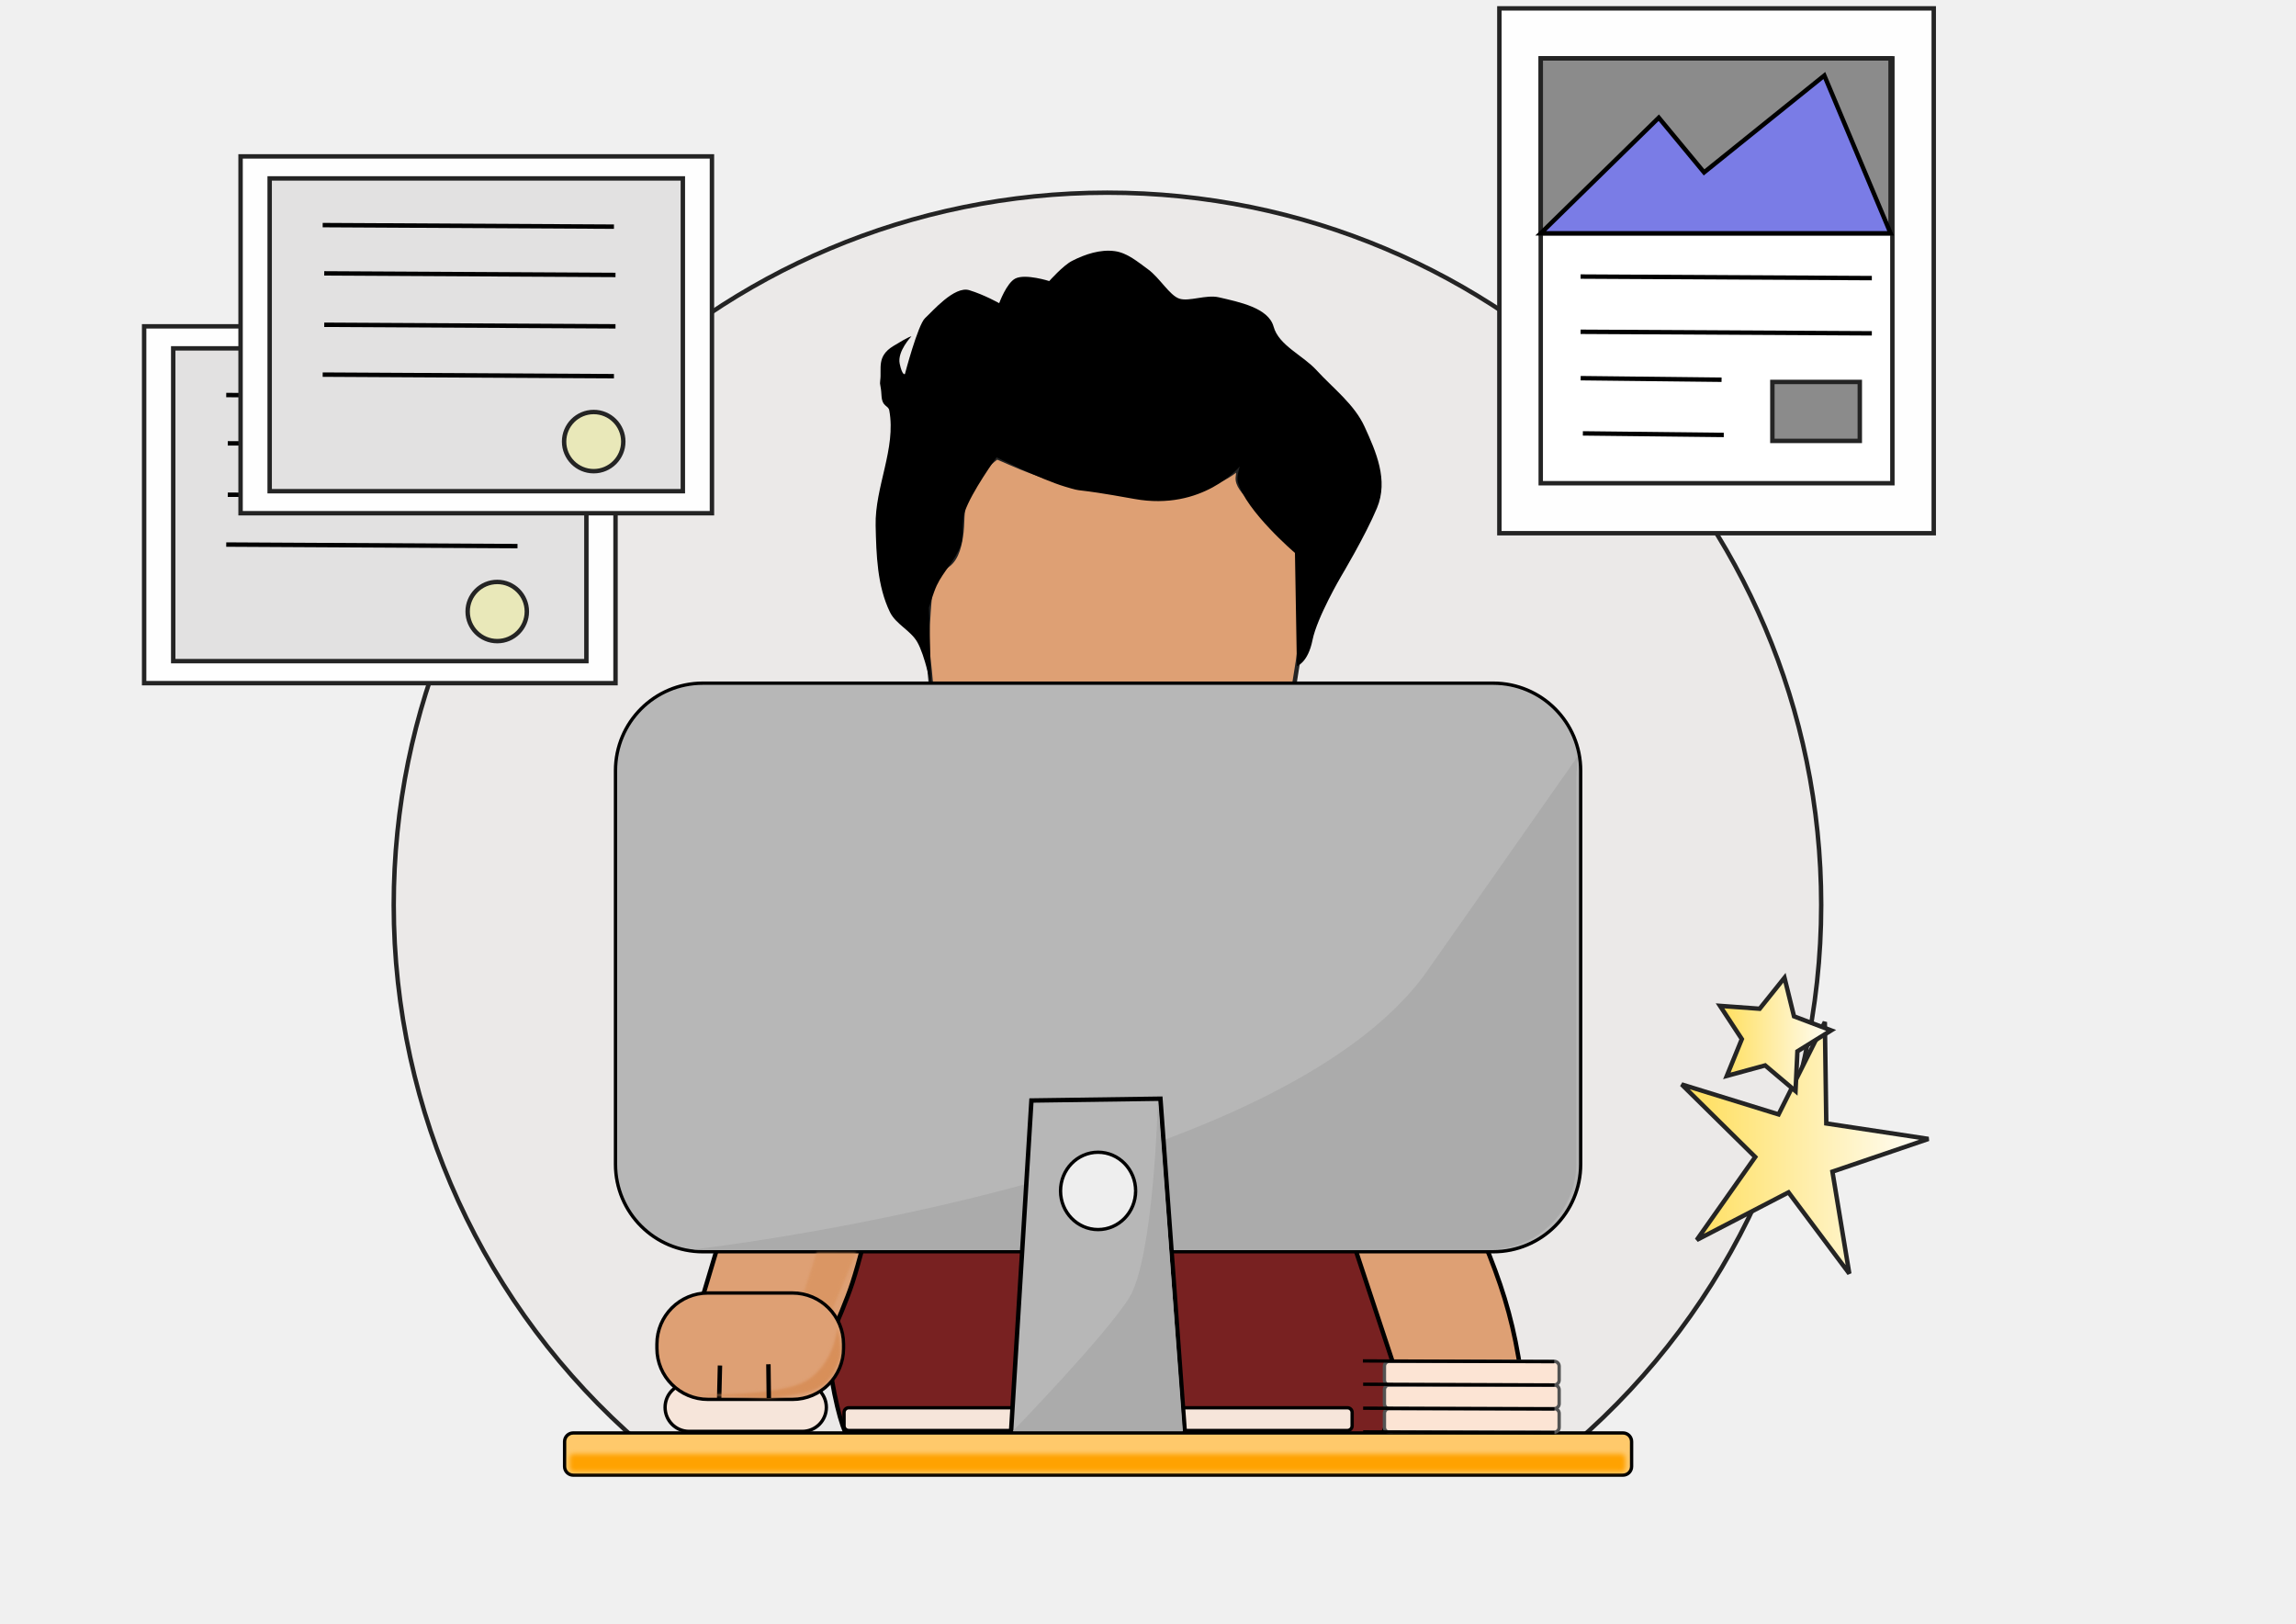
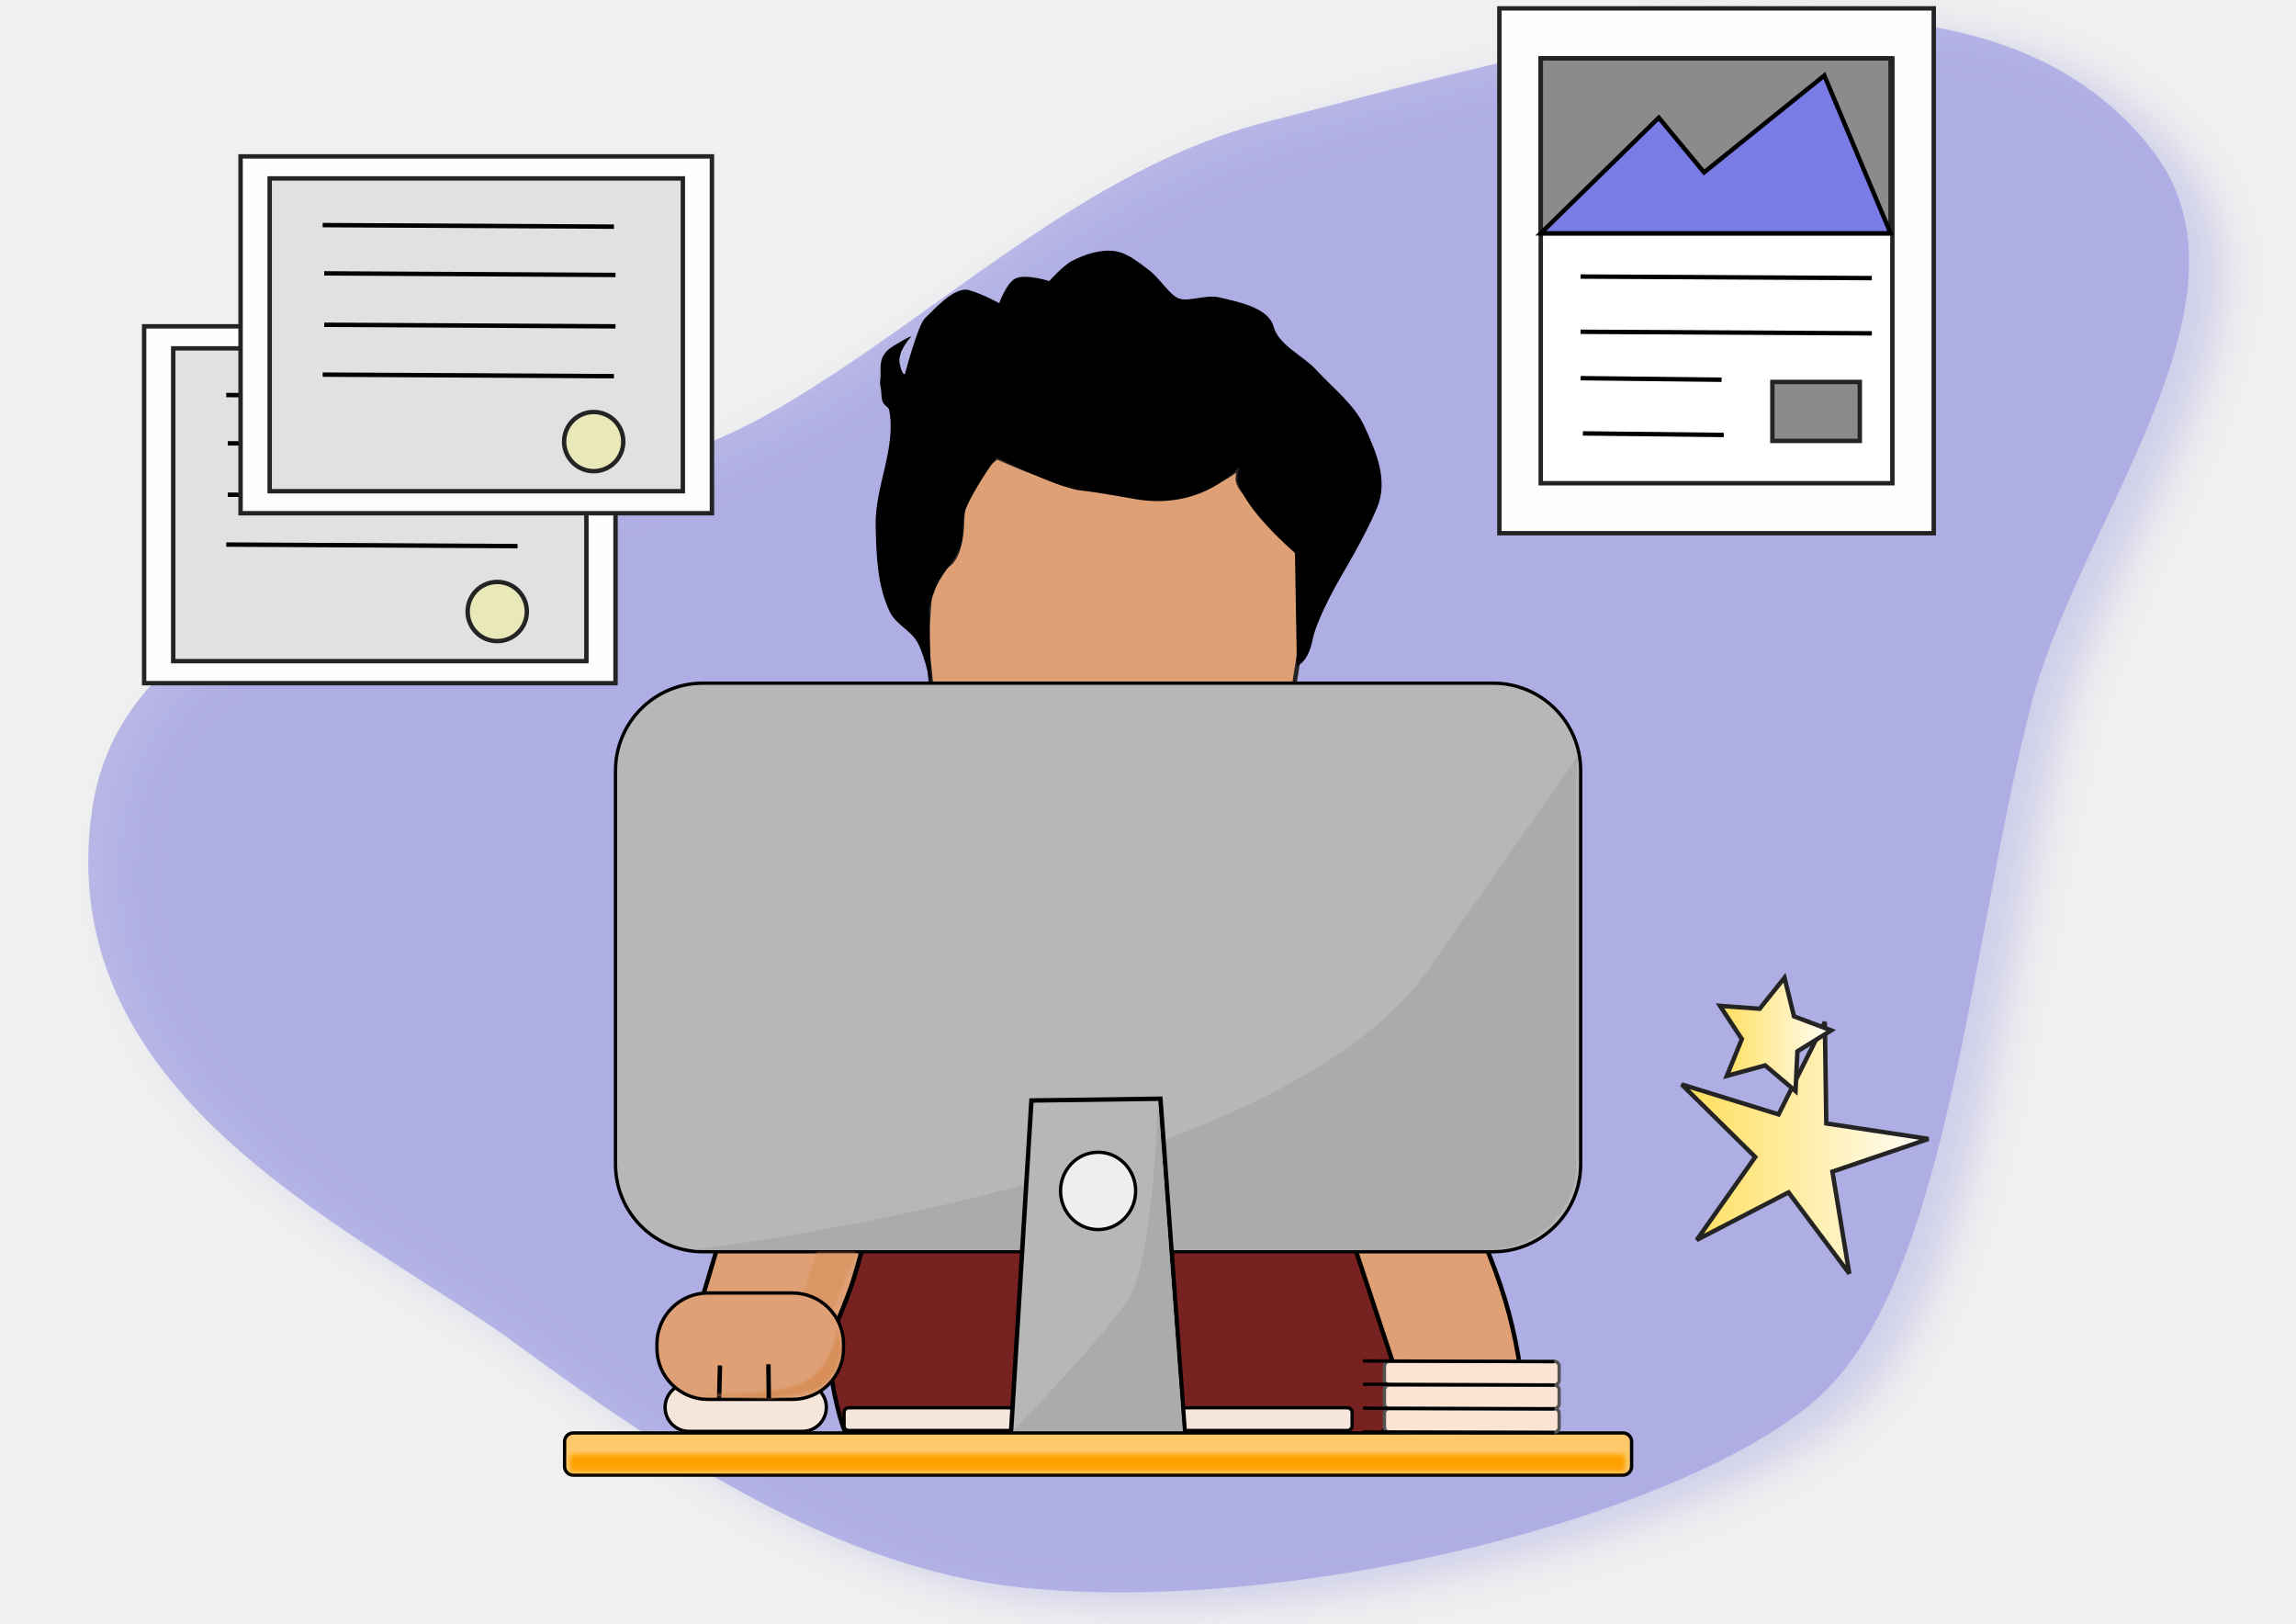
- <svg xmlns="http://www.w3.org/2000/svg" xmlns:xlink="http://www.w3.org/1999/xlink" id="svg8" version="1.1" viewBox="0 0 297 210" height="210mm" width="297mm">
+ <svg xmlns="http://www.w3.org/2000/svg" xmlns:xlink="http://www.w3.org/1999/xlink" width="297mm" height="210mm" viewBox="0 0 297 210" version="1.1" id="svg8">
  <defs id="defs2">
    <linearGradient id="linearGradient1306">
-       <stop style="stop-color:#ffdd55;stop-opacity:1" offset="0" id="stop1302" />
-       <stop style="stop-color:#ffffff;stop-opacity:1" offset="1" id="stop1304" />
+       <stop id="stop1302" offset="0" style="stop-color:#ffdd55;stop-opacity:1" />
+       <stop id="stop1304" offset="1" style="stop-color:#ffffff;stop-opacity:1" />
    </linearGradient>
    <linearGradient id="linearGradient1296">
-       <stop id="stop1292" offset="0" style="stop-color:#ffdd55;stop-opacity:1" />
-       <stop id="stop1294" offset="1" style="stop-color:#ffffff;stop-opacity:1" />
+       <stop style="stop-color:#ffdd55;stop-opacity:1" offset="0" id="stop1292" />
+       <stop style="stop-color:#ffffff;stop-opacity:1" offset="1" id="stop1294" />
    </linearGradient>
-     <filter height="1.645" y="-0.323" width="1.012" x="-0.006" id="filter990" style="color-interpolation-filters:sRGB">
-       <feGaussianBlur id="feGaussianBlur992" stdDeviation="0.142" />
+     <filter style="color-interpolation-filters:sRGB" id="filter990" x="-0.006" width="1.012" y="-0.323" height="1.645">
+       <feGaussianBlur stdDeviation="0.142" id="feGaussianBlur992" />
    </filter>
-     <filter height="1.114" y="-0.057" width="1.053" x="-0.026" id="filter1043" style="color-interpolation-filters:sRGB">
-       <feGaussianBlur id="feGaussianBlur1045" stdDeviation="0.093" />
+     <filter style="color-interpolation-filters:sRGB" id="filter1043" x="-0.026" width="1.053" y="-0.057" height="1.114">
+       <feGaussianBlur stdDeviation="0.093" id="feGaussianBlur1045" />
    </filter>
-     <filter height="1.088" y="-0.044" width="1.187" x="-0.094" id="filter1077" style="color-interpolation-filters:sRGB">
-       <feGaussianBlur id="feGaussianBlur1079" stdDeviation="0.095" />
+     <filter style="color-interpolation-filters:sRGB" id="filter1077" x="-0.094" width="1.187" y="-0.044" height="1.088">
+       <feGaussianBlur stdDeviation="0.095" id="feGaussianBlur1079" />
    </filter>
-     <linearGradient gradientTransform="matrix(2.159674,0,0,2.159674,-169.2769,-201.0094)" gradientUnits="userSpaceOnUse" y2="202.086" x2="194.186" y1="202.086" x1="178.846" id="linearGradient1298" xlink:href="#linearGradient1296" />
-     <linearGradient gradientTransform="matrix(2.159674,0,0,2.159674,-169.2769,-201.0094)" gradientUnits="userSpaceOnUse" y2="195.295" x2="188.359" y1="195.295" x1="181.144" id="linearGradient1300" xlink:href="#linearGradient1306" />
+     <linearGradient xlink:href="#linearGradient1296" id="linearGradient1298" x1="178.846" y1="202.086" x2="194.186" y2="202.086" gradientUnits="userSpaceOnUse" gradientTransform="matrix(2.159674,0,0,2.159674,-169.2769,-201.0094)" />
+     <linearGradient xlink:href="#linearGradient1306" id="linearGradient1300" x1="181.144" y1="195.295" x2="188.359" y2="195.295" gradientUnits="userSpaceOnUse" gradientTransform="matrix(2.159674,0,0,2.159674,-169.2769,-201.0094)" />
+     <filter height="1.065" y="-0.033" width="1.049" x="-0.024" id="filter908" style="color-interpolation-filters:sRGB">
+       <feGaussianBlur id="feGaussianBlur910" stdDeviation="2.766" />
+     </filter>
  </defs>
-   <g transform="translate(0,-87)" id="layer1">
-     <path transform="matrix(0.2645833,0,0,0.2645833,0,87)" d="M 541.322 94.188 A 348.947 348.183 0 0 0 192.494 442.451 A 348.947 348.183 0 0 0 312.977 705.551 L 769.906 705.551 A 348.947 348.183 0 0 0 890.389 442.371 L 890.389 442.213 A 348.947 348.183 0 0 0 541.322 94.188 z " style="opacity:1;fill:#e3dedb;fill-opacity:0.365;stroke:#242424;stroke-width:2.163;stroke-miterlimit:4;stroke-dasharray:none;stroke-opacity:1" id="path1211" />
-     <path style="fill:#782121;fill-opacity:1;stroke:#000000;stroke-width:0.571px;stroke-linecap:butt;stroke-linejoin:miter;stroke-opacity:1" d="m 162.652,223.087 c 0,0 19.714,14 18.571,35.999 -0.771,14.84 -4.286,16 -4.286,16 l -23.428,0.571 -12.484,-54.121 10.77,-5.02 z" id="path996" />
-     <path id="path994" d="m 121.433,222.981 c 0,0 -17.306,15.569 -14.571,37.428 1.882,15.042 4.143,13.714 4.143,13.714 l 19.571,1.429 12.484,-54.121 -10.77,-5.02 z" style="fill:#782121;fill-opacity:1;stroke:#000000;stroke-width:0.571px;stroke-linecap:butt;stroke-linejoin:miter;stroke-opacity:1" />
-     <path id="path1002" d="m 96.223,236.892 -7.514,25.133 16.301,3.232 c 0,0 3.878,-8.117 5.246,-12.318 1.803,-5.539 4.266,-16.902 4.266,-16.902 z" style="fill:#dea074;fill-opacity:1;stroke:#000000;stroke-width:0.571px;stroke-linecap:butt;stroke-linejoin:miter;stroke-opacity:1" />
-     <path id="path863" d="m 128.914,146.149 c 0,0 -2.944,2.187 -3.449,4.121 -1.189,1.756 -0.9,3.701 -1.099,5.511 -0.159,1.442 -0.525,3.442 -1.805,4.325 -1.013,0.698 -2.128,2.494 -2.128,2.494 0,0 -0.747,6.235 -0.35,9.539 0.526,4.378 0.585,8.851 1.682,13.121 0.533,2.072 1.228,4.153 2.355,5.972 1.632,2.632 3.948,4.798 6.224,6.897 1.661,1.532 3.196,3.701 5.383,4.121 2.187,0.421 8.604,1.808 12.785,0.925 2.454,-0.519 5.551,-2.692 6.645,-3.533 1.093,-0.841 5.223,-3.029 6.981,-5.383 1.907,-2.553 2.568,-5.853 3.449,-8.916 0.694,-2.415 1.025,-4.922 1.43,-7.402 0.579,-3.545 1.26,-7.094 1.43,-10.682 0.138,-2.915 0.691,-6.016 -0.336,-8.748 -0.47,-1.25 -0.252,-0.252 -2.523,-3.112 -2.271,-2.86 -5.635,-4.794 -5.467,-6.645 0.168,-1.85 0.252,-1.43 0.252,-1.43 0,0 -3.449,4.037 -13.542,3.533 -10.093,-0.505 -17.495,-4.794 -17.916,-4.71 z" style="opacity:1;fill:#dea074;fill-opacity:1;stroke:#242424;stroke-width:0.572;stroke-linecap:butt;stroke-linejoin:miter;stroke-miterlimit:4;stroke-dasharray:none;stroke-opacity:1" />
-     <path id="path865" d="m 120.439,175.756 c 0,0 -0.792,-3.988 -1.787,-5.72 -0.87,-1.514 -2.77,-2.298 -3.533,-3.869 -1.651,-3.4 -1.764,-7.408 -1.85,-11.187 -0.114,-4.996 2.668,-9.972 1.766,-14.888 -0.131,-0.715 -0.925,-0.421 -1.009,-1.935 -0.084,-1.514 -0.257,-1.293 -0.168,-1.935 0.217,-1.573 -0.505,-3.112 1.682,-4.458 2.187,-1.346 2.355,-1.262 2.355,-1.262 0,0 -1.85,1.935 -1.514,3.533 0.336,1.598 0.673,1.346 0.673,1.346 0,0 1.682,-6.393 2.607,-7.234 0.925,-0.841 3.785,-4.206 5.72,-3.617 1.935,0.589 3.869,1.682 3.869,1.682 0,0 0.958,-2.635 2.103,-3.196 1.313,-0.644 4.374,0.336 4.374,0.336 0,0 1.778,-2.009 2.944,-2.607 1.688,-0.866 3.672,-1.525 5.551,-1.262 1.615,0.226 2.969,1.397 4.29,2.355 1.493,1.083 2.776,3.364 4.037,3.785 1.262,0.421 3.465,-0.558 5.131,-0.168 2.602,0.608 6.393,1.346 7.065,3.785 0.673,2.439 3.771,3.691 5.551,5.636 2.162,2.362 4.896,4.404 6.224,7.318 1.471,3.225 3.112,6.897 1.598,10.514 -1.514,3.617 -4.637,8.832 -4.637,8.832 0,0 -3.112,5.299 -3.701,8.243 -0.589,2.944 -2.019,3.364 -2.019,3.364 v 0 l -0.252,-14.635 c 0,0 -6.318,-5.392 -7.391,-9.168 -0.186,-0.652 0.252,-2.019 0.252,-2.019 0,0 -4.794,5.804 -13.626,4.206 -8.832,-1.598 -6.081,-0.726 -9,-1.598 -3.069,-0.917 -8.832,-3.785 -8.832,-3.785 0,0 -3.257,4.48 -4.121,7.065 -0.456,1.365 -0.042,2.927 -0.505,4.29 -0.651,1.917 -2.252,3.382 -3.112,5.215 -0.429,0.915 -1.009,2.86 -1.009,2.86 z" style="fill:#000000;fill-opacity:1;stroke:none;stroke-width:0.571px;stroke-linecap:butt;stroke-linejoin:miter;stroke-opacity:1" />
-     <path style="fill:#dea074;fill-opacity:1;stroke:#000000;stroke-width:0.571px;stroke-linecap:butt;stroke-linejoin:miter;stroke-opacity:1" d="m 171.364,236.607 11.914,35.99 14.372,-0.303 c -1.459,-15.359 -3.244,-19.405 -9.988,-34.542 z" id="path1165" />
-     <rect style="opacity:1;fill:#f6e5da;fill-opacity:1;stroke:#000000;stroke-width:0.432;stroke-miterlimit:4;stroke-dasharray:none;stroke-opacity:1" id="rect1189" width="65.724" height="2.938" x="109.182" y="269.071" ry="0.602" />
-     <g transform="matrix(2.159674,0,0,2.159674,-22.20249,-166.2611)" id="g956">
-       <rect style="opacity:1;fill:#b7b7b7;fill-opacity:1;stroke:#000000;stroke-width:0.2;stroke-miterlimit:4;stroke-dasharray:none;stroke-opacity:1" id="rect930" width="57.81" height="34.05" x="47.146" y="158.18" ry="5.238" />
-       <path style="fill:#ababab;fill-opacity:1;stroke:none;stroke-width:0.265px;stroke-linecap:butt;stroke-linejoin:miter;stroke-opacity:1" d="m 104.597,162.82 -8.818,12.575 c -8.93,12.734 -43.987,16.702 -43.987,16.702 l 48.159,-0.023 c 2.667,-0.245 4.741,-2.436 4.741,-5.122 v -23.154 c 0,-0.335 0.118,-0.942 0.057,-1.258 z" id="path947" />
-       <path style="opacity:1;fill:#b7b7b7;fill-opacity:1;stroke:#000000;stroke-width:0.265;stroke-miterlimit:4;stroke-dasharray:none;stroke-opacity:1" d="m 72.059,183.173 7.726,-0.108 1.576,21.558 -10.619,-0.049 z" id="rect932" />
-       <path style="fill:#ababab;fill-opacity:1;stroke:none;stroke-width:0.265px;stroke-linecap:butt;stroke-linejoin:miter;stroke-opacity:1" d="m 79.635,183.199 c 0,0 -0.247,9.455 -1.733,11.806 -1.457,2.305 -6.966,7.977 -6.966,7.977 H 81.132 Z" id="path941" />
+   <g id="layer1" transform="translate(0,-87)">
+     <path style="opacity:0.426;fill:#a1a0e2;fill-opacity:1;stroke:none;stroke-width:0.265px;stroke-linecap:butt;stroke-linejoin:miter;stroke-opacity:1;filter:url(#filter908)" d="m 71.759,262.956 c 19.275,14.037 40.785,28.42 64.496,30.939 35.28,3.748 86.788,-9.424 103.495,-24.847 16.707,-15.423 19.426,-59.381 27.298,-89.591 6.152,-23.61 30.554,-52.29 15.545,-71.526 -23.46,-30.069 -77.396,-13.024 -114.357,-3.622 -23.663,6.019 -42.128,24.696 -63.206,37.02 -29.609,17.313 -83.87,17.94 -88.867,51.873 -5.603,38.048 36.204,55.159 55.596,69.754 z" id="path902" />
+     <path id="path900" d="m 67.526,261.369 c 19.275,14.037 40.785,28.42 64.496,30.939 35.28,3.748 86.788,-9.424 103.495,-24.847 16.707,-15.423 19.426,-59.381 27.298,-89.591 6.152,-23.61 30.554,-52.29 15.545,-71.526 -23.46,-30.069 -77.396,-13.024 -114.357,-3.622 -23.663,6.019 -42.128,24.696 -63.206,37.02 -29.609,17.313 -83.87,17.94 -88.867,51.873 -5.603,38.048 36.204,55.159 55.596,69.754 z" style="opacity:0.712;fill:#a1a0e2;fill-opacity:1;stroke:none;stroke-width:0.265px;stroke-linecap:butt;stroke-linejoin:miter;stroke-opacity:1" />
+     <path id="path996" d="m 162.652,223.087 c 0,0 19.714,14 18.571,35.999 -0.771,14.84 -4.286,16 -4.286,16 l -23.428,0.571 -12.484,-54.121 10.77,-5.02 z" style="fill:#782121;fill-opacity:1;stroke:#000000;stroke-width:0.571px;stroke-linecap:butt;stroke-linejoin:miter;stroke-opacity:1" />
+     <path style="fill:#782121;fill-opacity:1;stroke:#000000;stroke-width:0.571px;stroke-linecap:butt;stroke-linejoin:miter;stroke-opacity:1" d="m 121.433,222.981 c 0,0 -17.306,15.569 -14.571,37.428 1.882,15.042 4.143,13.714 4.143,13.714 l 19.571,1.429 12.484,-54.121 -10.77,-5.02 z" id="path994" />
+     <path style="fill:#dea074;fill-opacity:1;stroke:#000000;stroke-width:0.571px;stroke-linecap:butt;stroke-linejoin:miter;stroke-opacity:1" d="m 96.223,236.892 -7.514,25.133 16.301,3.232 c 0,0 3.878,-8.117 5.246,-12.318 1.803,-5.539 4.266,-16.902 4.266,-16.902 z" id="path1002" />
+     <path style="opacity:1;fill:#dea074;fill-opacity:1;stroke:#242424;stroke-width:0.572;stroke-linecap:butt;stroke-linejoin:miter;stroke-miterlimit:4;stroke-dasharray:none;stroke-opacity:1" d="m 128.914,146.149 c 0,0 -2.944,2.187 -3.449,4.121 -1.189,1.756 -0.9,3.701 -1.099,5.511 -0.159,1.442 -0.525,3.442 -1.805,4.325 -1.013,0.698 -2.128,2.494 -2.128,2.494 0,0 -0.747,6.235 -0.35,9.539 0.526,4.378 0.585,8.851 1.682,13.121 0.533,2.072 1.228,4.153 2.355,5.972 1.632,2.632 3.948,4.798 6.224,6.897 1.661,1.532 3.196,3.701 5.383,4.121 2.187,0.421 8.604,1.808 12.785,0.925 2.454,-0.519 5.551,-2.692 6.645,-3.533 1.093,-0.841 5.223,-3.029 6.981,-5.383 1.907,-2.553 2.568,-5.853 3.449,-8.916 0.694,-2.415 1.025,-4.922 1.43,-7.402 0.579,-3.545 1.26,-7.094 1.43,-10.682 0.138,-2.915 0.691,-6.016 -0.336,-8.748 -0.47,-1.25 -0.252,-0.252 -2.523,-3.112 -2.271,-2.86 -5.635,-4.794 -5.467,-6.645 0.168,-1.85 0.252,-1.43 0.252,-1.43 0,0 -3.449,4.037 -13.542,3.533 -10.093,-0.505 -17.495,-4.794 -17.916,-4.71 z" id="path863" />
+     <path style="fill:#000000;fill-opacity:1;stroke:none;stroke-width:0.571px;stroke-linecap:butt;stroke-linejoin:miter;stroke-opacity:1" d="m 120.439,175.756 c 0,0 -0.792,-3.988 -1.787,-5.72 -0.87,-1.514 -2.77,-2.298 -3.533,-3.869 -1.651,-3.4 -1.764,-7.408 -1.85,-11.187 -0.114,-4.996 2.668,-9.972 1.766,-14.888 -0.131,-0.715 -0.925,-0.421 -1.009,-1.935 -0.084,-1.514 -0.257,-1.293 -0.168,-1.935 0.217,-1.573 -0.505,-3.112 1.682,-4.458 2.187,-1.346 2.355,-1.262 2.355,-1.262 0,0 -1.85,1.935 -1.514,3.533 0.336,1.598 0.673,1.346 0.673,1.346 0,0 1.682,-6.393 2.607,-7.234 0.925,-0.841 3.785,-4.206 5.72,-3.617 1.935,0.589 3.869,1.682 3.869,1.682 0,0 0.958,-2.635 2.103,-3.196 1.313,-0.644 4.374,0.336 4.374,0.336 0,0 1.778,-2.009 2.944,-2.607 1.688,-0.866 3.672,-1.525 5.551,-1.262 1.615,0.226 2.969,1.397 4.29,2.355 1.493,1.083 2.776,3.364 4.037,3.785 1.262,0.421 3.465,-0.558 5.131,-0.168 2.602,0.608 6.393,1.346 7.065,3.785 0.673,2.439 3.771,3.691 5.551,5.636 2.162,2.362 4.896,4.404 6.224,7.318 1.471,3.225 3.112,6.897 1.598,10.514 -1.514,3.617 -4.637,8.832 -4.637,8.832 0,0 -3.112,5.299 -3.701,8.243 -0.589,2.944 -2.019,3.364 -2.019,3.364 v 0 l -0.252,-14.635 c 0,0 -6.318,-5.392 -7.391,-9.168 -0.186,-0.652 0.252,-2.019 0.252,-2.019 0,0 -4.794,5.804 -13.626,4.206 -8.832,-1.598 -6.081,-0.726 -9,-1.598 -3.069,-0.917 -8.832,-3.785 -8.832,-3.785 0,0 -3.257,4.48 -4.121,7.065 -0.456,1.365 -0.042,2.927 -0.505,4.29 -0.651,1.917 -2.252,3.382 -3.112,5.215 -0.429,0.915 -1.009,2.86 -1.009,2.86 z" id="path865" />
+     <path id="path1165" d="m 171.364,236.607 11.914,35.99 14.372,-0.303 c -1.459,-15.359 -3.244,-19.405 -9.988,-34.542 z" style="fill:#dea074;fill-opacity:1;stroke:#000000;stroke-width:0.571px;stroke-linecap:butt;stroke-linejoin:miter;stroke-opacity:1" />
+     <rect ry="0.602" y="269.071" x="109.182" height="2.938" width="65.724" id="rect1189" style="opacity:1;fill:#f6e5da;fill-opacity:1;stroke:#000000;stroke-width:0.432;stroke-miterlimit:4;stroke-dasharray:none;stroke-opacity:1" />
+     <g id="g956" transform="matrix(2.159674,0,0,2.159674,-22.20249,-166.2611)">
+       <rect ry="5.238" y="158.18" x="47.146" height="34.05" width="57.81" id="rect930" style="opacity:1;fill:#b7b7b7;fill-opacity:1;stroke:#000000;stroke-width:0.2;stroke-miterlimit:4;stroke-dasharray:none;stroke-opacity:1" />
+       <path id="path947" d="m 104.597,162.82 -8.818,12.575 c -8.93,12.734 -43.987,16.702 -43.987,16.702 l 48.159,-0.023 c 2.667,-0.245 4.741,-2.436 4.741,-5.122 v -23.154 c 0,-0.335 0.118,-0.942 0.057,-1.258 z" style="fill:#ababab;fill-opacity:1;stroke:none;stroke-width:0.265px;stroke-linecap:butt;stroke-linejoin:miter;stroke-opacity:1" />
+       <path id="rect932" d="m 72.059,183.173 7.726,-0.108 1.576,21.558 -10.619,-0.049 z" style="opacity:1;fill:#b7b7b7;fill-opacity:1;stroke:#000000;stroke-width:0.265;stroke-miterlimit:4;stroke-dasharray:none;stroke-opacity:1" />
+       <path id="path941" d="m 79.635,183.199 c 0,0 -0.247,9.455 -1.733,11.806 -1.457,2.305 -6.966,7.977 -6.966,7.977 H 81.132 Z" style="fill:#ababab;fill-opacity:1;stroke:none;stroke-width:0.265px;stroke-linecap:butt;stroke-linejoin:miter;stroke-opacity:1" />
    </g>
-     <rect ry="1.117" y="272.329" x="73.033" height="5.455" width="138.023" id="rect935" style="opacity:1;fill:#ffc96b;fill-opacity:1;stroke:#000000;stroke-width:0.432;stroke-miterlimit:4;stroke-dasharray:none;stroke-opacity:1" />
-     <path d="m 146.901,241.025 a 4.857,5 0 0 1 -4.856,5 4.857,5 0 0 1 -4.858,-4.999 4.857,5 0 0 1 4.855,-5.001 4.857,5 0 0 1 4.859,4.998" id="path958" style="opacity:1;fill:#eeeeee;fill-opacity:1;stroke:#000000;stroke-width:0.432;stroke-miterlimit:4;stroke-dasharray:none;stroke-opacity:1" />
-     <rect transform="matrix(2.442849,0,0,2.159674,-43.73836,-166.2611)" style="opacity:1;fill:#ffa201;fill-opacity:1;stroke:none;stroke-width:0.188;stroke-miterlimit:4;stroke-dasharray:none;stroke-opacity:1;filter:url(#filter990)" id="rect968" width="55.905" height="1.059" x="48.066" y="204.344" ry="0.217" />
-     <path transform="matrix(2.159674,0,0,2.159674,-169.2769,-201.0094)" id="path1047" d="m 127.455,213.653 c 0,0 -0.253,0.714 0.838,-2.015 l 1.382,-3.279 -2.378,-0.002 -1.405,4.38 z" style="opacity:0.572;fill:#d78f58;fill-opacity:1;stroke:none;stroke-width:0.265px;stroke-linecap:butt;stroke-linejoin:miter;stroke-opacity:1;filter:url(#filter1077)" />
-     <rect ry="3.106" y="265.915" x="86.033" height="6.212" width="20.859" id="rect1187" style="opacity:1;fill:#f6e5da;fill-opacity:1;stroke:#000000;stroke-width:0.432;stroke-miterlimit:4;stroke-dasharray:none;stroke-opacity:1" />
-     <g transform="matrix(2.159674,0,0,2.159674,-20.40387,-170.5445)" id="g1171">
-       <rect style="opacity:1;fill:#dea074;fill-opacity:1;stroke:#000000;stroke-width:0.2;stroke-miterlimit:4;stroke-dasharray:none;stroke-opacity:1" id="rect1000" width="11.175" height="6.372" x="48.795" y="196.683" ry="3.057" />
-       <path style="fill:none;stroke:#000000;stroke-width:0.265px;stroke-linecap:butt;stroke-linejoin:miter;stroke-opacity:1" d="m 52.521,203.055 0.05,-2.028" id="path1005" />
-       <path style="fill:#d88f59;fill-opacity:0.985;stroke:none;stroke-width:0.247px;stroke-linecap:butt;stroke-linejoin:miter;stroke-opacity:1;filter:url(#filter1043)" d="m 50.935,202.894 c 0,0 5.098,0.187 6.642,-0.795 1.543,-0.982 1.683,-2.915 1.683,-2.915 0,0 0.328,1.138 0.094,1.792 -0.234,0.655 -0.608,1.45 -1.59,1.731 -0.982,0.281 -2.339,0.398 -2.339,0.398 z" id="path1009" transform="matrix(1.069288,0,0,1.070376,-3.76808,-14.41846)" />
-       <path style="fill:none;stroke:#000000;stroke-width:0.265px;stroke-linecap:butt;stroke-linejoin:miter;stroke-opacity:1" d="m 55.497,202.98 -0.025,-2.028" id="path1007" />
+     <rect style="opacity:1;fill:#ffc96b;fill-opacity:1;stroke:#000000;stroke-width:0.432;stroke-miterlimit:4;stroke-dasharray:none;stroke-opacity:1" id="rect935" width="138.023" height="5.455" x="73.033" y="272.329" ry="1.117" />
+     <path style="opacity:1;fill:#eeeeee;fill-opacity:1;stroke:#000000;stroke-width:0.432;stroke-miterlimit:4;stroke-dasharray:none;stroke-opacity:1" id="path958" d="m 146.901,241.025 a 4.857,5 0 0 1 -4.856,5 4.857,5 0 0 1 -4.858,-4.999 4.857,5 0 0 1 4.855,-5.001 4.857,5 0 0 1 4.859,4.998" />
+     <rect ry="0.217" y="204.344" x="48.066" height="1.059" width="55.905" id="rect968" style="opacity:1;fill:#ffa201;fill-opacity:1;stroke:none;stroke-width:0.188;stroke-miterlimit:4;stroke-dasharray:none;stroke-opacity:1;filter:url(#filter990)" transform="matrix(2.442849,0,0,2.159674,-43.73836,-166.2611)" />
+     <path style="opacity:0.572;fill:#d78f58;fill-opacity:1;stroke:none;stroke-width:0.265px;stroke-linecap:butt;stroke-linejoin:miter;stroke-opacity:1;filter:url(#filter1077)" d="m 127.455,213.653 c 0,0 -0.253,0.714 0.838,-2.015 l 1.382,-3.279 -2.378,-0.002 -1.405,4.38 z" id="path1047" transform="matrix(2.159674,0,0,2.159674,-169.2769,-201.0094)" />
+     <rect style="opacity:1;fill:#f6e5da;fill-opacity:1;stroke:#000000;stroke-width:0.432;stroke-miterlimit:4;stroke-dasharray:none;stroke-opacity:1" id="rect1187" width="20.859" height="6.212" x="86.033" y="265.915" ry="3.106" />
+     <g id="g1171" transform="matrix(2.159674,0,0,2.159674,-20.40387,-170.5445)">
+       <rect ry="3.057" y="196.683" x="48.795" height="6.372" width="11.175" id="rect1000" style="opacity:1;fill:#dea074;fill-opacity:1;stroke:#000000;stroke-width:0.2;stroke-miterlimit:4;stroke-dasharray:none;stroke-opacity:1" />
+       <path id="path1005" d="m 52.521,203.055 0.05,-2.028" style="fill:none;stroke:#000000;stroke-width:0.265px;stroke-linecap:butt;stroke-linejoin:miter;stroke-opacity:1" />
+       <path transform="matrix(1.069288,0,0,1.070376,-3.76808,-14.41846)" id="path1009" d="m 50.935,202.894 c 0,0 5.098,0.187 6.642,-0.795 1.543,-0.982 1.683,-2.915 1.683,-2.915 0,0 0.328,1.138 0.094,1.792 -0.234,0.655 -0.608,1.45 -1.59,1.731 -0.982,0.281 -2.339,0.398 -2.339,0.398 z" style="fill:#d88f59;fill-opacity:0.985;stroke:none;stroke-width:0.247px;stroke-linecap:butt;stroke-linejoin:miter;stroke-opacity:1;filter:url(#filter1043)" />
+       <path id="path1007" d="m 55.497,202.98 -0.025,-2.028" style="fill:none;stroke:#000000;stroke-width:0.265px;stroke-linecap:butt;stroke-linejoin:miter;stroke-opacity:1" />
    </g>
-     <rect ry="0.625" y="269.176" x="179.083" height="3.053" width="22.601" id="rect1191" style="opacity:1;fill:#fce4d4;fill-opacity:1;stroke:#535353;stroke-width:0.432;stroke-miterlimit:4;stroke-dasharray:none;stroke-opacity:1" />
-     <rect style="opacity:1;fill:#fce4d4;fill-opacity:1;stroke:#535353;stroke-width:0.432;stroke-miterlimit:4;stroke-dasharray:none;stroke-opacity:1" id="rect1193" width="22.601" height="3.053" x="179.083" y="266.124" ry="0.625" />
-     <rect ry="0.625" y="263.071" x="179.083" height="3.053" width="22.601" id="rect1195" style="opacity:1;fill:#fce4d4;fill-opacity:1;stroke:#535353;stroke-width:0.432;stroke-miterlimit:4;stroke-dasharray:none;stroke-opacity:1" />
-     <path id="path1197" d="m 201.049,263.11 -24.751,-0.097" style="fill:none;stroke:#000000;stroke-width:0.432;stroke-linecap:butt;stroke-linejoin:miter;stroke-miterlimit:4;stroke-dasharray:none;stroke-opacity:1" />
-     <path style="fill:none;stroke:#000000;stroke-width:0.432;stroke-linecap:butt;stroke-linejoin:miter;stroke-miterlimit:4;stroke-dasharray:none;stroke-opacity:1" d="m 201.079,266.127 -24.751,-0.097" id="path1205" />
-     <path id="path1207" d="m 201.079,269.224 -24.751,-0.097" style="fill:none;stroke:#000000;stroke-width:0.432;stroke-linecap:butt;stroke-linejoin:miter;stroke-miterlimit:4;stroke-dasharray:none;stroke-opacity:1" />
-     <path style="fill:none;stroke:#000000;stroke-width:0.432;stroke-linecap:butt;stroke-linejoin:miter;stroke-miterlimit:4;stroke-dasharray:none;stroke-opacity:1" d="m 201.079,272.293 -24.751,-0.097" id="path1209" />
-     <rect ry="0" y="129.206" x="18.644" height="46.15" width="60.975" id="rect1213" style="opacity:1;fill:#fefefe;fill-opacity:1;stroke:#242424;stroke-width:0.572;stroke-miterlimit:4;stroke-dasharray:none;stroke-opacity:1" />
-     <rect style="opacity:1;fill:#e2e1e1;fill-opacity:1;stroke:#242424;stroke-width:0.572;stroke-miterlimit:4;stroke-dasharray:none;stroke-opacity:1" id="rect1215" width="53.447" height="40.453" x="22.407" y="132.055" ry="0" />
-     <path id="path1219" d="m 29.265,138.092 37.676,0.201" style="fill:none;stroke:#000000;stroke-width:0.571px;stroke-linecap:butt;stroke-linejoin:miter;stroke-opacity:1" />
-     <path style="fill:none;stroke:#000000;stroke-width:0.571px;stroke-linecap:butt;stroke-linejoin:miter;stroke-opacity:1" d="m 29.467,144.337 37.676,0.201" id="path1223" />
-     <path id="path1225" d="m 29.467,150.984 37.676,0.202" style="fill:none;stroke:#000000;stroke-width:0.571px;stroke-linecap:butt;stroke-linejoin:miter;stroke-opacity:1" />
-     <path style="fill:none;stroke:#000000;stroke-width:0.571px;stroke-linecap:butt;stroke-linejoin:miter;stroke-opacity:1" d="m 29.265,157.43 37.676,0.201" id="path1227" />
-     <path d="m 68.15,166.092 a 3.828,3.827 0 0 1 -3.828,3.827 3.828,3.827 0 0 1 -3.828,-3.826 3.828,3.827 0 0 1 3.827,-3.828 3.828,3.827 0 0 1 3.829,3.826" id="path1231" style="opacity:1;fill:#f3f375;fill-opacity:0.365;stroke:#242424;stroke-width:0.572;stroke-miterlimit:4;stroke-dasharray:none;stroke-opacity:1" />
-     <rect style="opacity:1;fill:#fefefe;fill-opacity:1;stroke:#242424;stroke-width:0.572;stroke-miterlimit:4;stroke-dasharray:none;stroke-opacity:1" id="rect1233" width="60.975" height="46.15" x="31.119" y="107.227" ry="0" />
-     <rect ry="0" y="110.076" x="34.883" height="40.453" width="53.447" id="rect1235" style="opacity:1;fill:#e2e1e1;fill-opacity:1;stroke:#242424;stroke-width:0.572;stroke-miterlimit:4;stroke-dasharray:none;stroke-opacity:1" />
-     <path style="fill:none;stroke:#000000;stroke-width:0.571px;stroke-linecap:butt;stroke-linejoin:miter;stroke-opacity:1" d="m 41.741,116.113 37.676,0.201" id="path1237" />
-     <path id="path1239" d="m 41.942,122.358 37.676,0.201" style="fill:none;stroke:#000000;stroke-width:0.571px;stroke-linecap:butt;stroke-linejoin:miter;stroke-opacity:1" />
-     <path style="fill:none;stroke:#000000;stroke-width:0.571px;stroke-linecap:butt;stroke-linejoin:miter;stroke-opacity:1" d="m 41.942,129.005 37.676,0.201" id="path1241" />
-     <path id="path1243" d="m 41.741,135.451 37.676,0.202" style="fill:none;stroke:#000000;stroke-width:0.571px;stroke-linecap:butt;stroke-linejoin:miter;stroke-opacity:1" />
-     <path style="opacity:1;fill:#f3f375;fill-opacity:0.365;stroke:#242424;stroke-width:0.572;stroke-miterlimit:4;stroke-dasharray:none;stroke-opacity:1" id="path1245" d="m 80.626,144.113 a 3.828,3.827 0 0 1 -3.828,3.827 3.828,3.827 0 0 1 -3.828,-3.826 3.828,3.827 0 0 1 3.827,-3.828 3.828,3.827 0 0 1 3.829,3.826" />
-     <rect y="88.082" x="193.951" height="67.88" width="56.19" id="rect1247" style="opacity:1;fill:#fefefe;fill-opacity:1;stroke:#242424;stroke-width:0.572;stroke-miterlimit:4;stroke-dasharray:none;stroke-opacity:1" />
-     <rect style="opacity:1;fill:#ffffff;fill-opacity:1;stroke:#242424;stroke-width:0.572;stroke-miterlimit:4;stroke-dasharray:none;stroke-opacity:1" id="rect1251" width="45.487" height="54.951" x="199.303" y="94.547" />
-     <rect y="94.547" x="199.303" height="22.627" width="45.254" id="rect1253" style="opacity:1;fill:#000000;fill-opacity:0.457;stroke:#242424;stroke-width:0.572;stroke-miterlimit:4;stroke-dasharray:none;stroke-opacity:1" />
-     <path id="path1255" d="m 199.303,117.173 15.269,-14.95 5.859,7.071 15.556,-12.526 8.57,20.405 z" style="fill:#7779f3;fill-opacity:0.867;stroke:#000000;stroke-width:0.571px;stroke-linecap:butt;stroke-linejoin:miter;stroke-opacity:1" />
-     <path style="fill:none;stroke:#000000;stroke-width:0.571px;stroke-linecap:butt;stroke-linejoin:miter;stroke-opacity:1" d="m 204.456,122.768 37.676,0.201" id="path1257" />
-     <path id="path1259" d="m 204.456,129.911 37.676,0.201" style="fill:none;stroke:#000000;stroke-width:0.571px;stroke-linecap:butt;stroke-linejoin:miter;stroke-opacity:1" />
-     <path style="fill:none;stroke:#000000;stroke-width:0.571px;stroke-linecap:butt;stroke-linejoin:miter;stroke-opacity:1" d="m 204.466,135.911 18.228,0.202" id="path1261" />
-     <path id="path1263" d="m 204.752,143.053 18.228,0.201" style="fill:none;stroke:#000000;stroke-width:0.571px;stroke-linecap:butt;stroke-linejoin:miter;stroke-opacity:1" />
-     <rect y="136.398" x="229.265" height="7.626" width="11.31" id="rect1265" style="opacity:1;fill:#000000;fill-opacity:0.457;stroke:#242424;stroke-width:0.572;stroke-miterlimit:4;stroke-dasharray:none;stroke-opacity:1" />
-     <path d="m 239.218,251.722 -7.864,-10.508 -11.869,6.152 7.563,-10.727 -9.518,-9.387 12.539,3.878 5.986,-11.953 0.186,13.124 13.218,1.999 -12.424,4.232 z" id="path1286" style="opacity:1;fill:url(#linearGradient1298);fill-opacity:1;stroke:#242424;stroke-width:0.572;stroke-miterlimit:4;stroke-dasharray:none;stroke-opacity:1" />
-     <path d="m 232.261,228.111 -3.928,-3.317 -4.959,1.355 1.941,-4.76 -2.821,-4.298 5.127,0.375 3.215,-4.011 1.228,4.992 4.808,1.818 -4.368,2.711 z" id="path1290" style="opacity:1;fill:url(#linearGradient1300);fill-opacity:1;stroke:#242424;stroke-width:0.572;stroke-miterlimit:4;stroke-dasharray:none;stroke-opacity:1" />
+     <rect style="opacity:1;fill:#fce4d4;fill-opacity:1;stroke:#535353;stroke-width:0.432;stroke-miterlimit:4;stroke-dasharray:none;stroke-opacity:1" id="rect1191" width="22.601" height="3.053" x="179.083" y="269.176" ry="0.625" />
+     <rect ry="0.625" y="266.124" x="179.083" height="3.053" width="22.601" id="rect1193" style="opacity:1;fill:#fce4d4;fill-opacity:1;stroke:#535353;stroke-width:0.432;stroke-miterlimit:4;stroke-dasharray:none;stroke-opacity:1" />
+     <rect style="opacity:1;fill:#fce4d4;fill-opacity:1;stroke:#535353;stroke-width:0.432;stroke-miterlimit:4;stroke-dasharray:none;stroke-opacity:1" id="rect1195" width="22.601" height="3.053" x="179.083" y="263.071" ry="0.625" />
+     <path style="fill:none;stroke:#000000;stroke-width:0.432;stroke-linecap:butt;stroke-linejoin:miter;stroke-miterlimit:4;stroke-dasharray:none;stroke-opacity:1" d="m 201.049,263.11 -24.751,-0.097" id="path1197" />
+     <path id="path1205" d="m 201.079,266.127 -24.751,-0.097" style="fill:none;stroke:#000000;stroke-width:0.432;stroke-linecap:butt;stroke-linejoin:miter;stroke-miterlimit:4;stroke-dasharray:none;stroke-opacity:1" />
+     <path style="fill:none;stroke:#000000;stroke-width:0.432;stroke-linecap:butt;stroke-linejoin:miter;stroke-miterlimit:4;stroke-dasharray:none;stroke-opacity:1" d="m 201.079,269.224 -24.751,-0.097" id="path1207" />
+     <path id="path1209" d="m 201.079,272.293 -24.751,-0.097" style="fill:none;stroke:#000000;stroke-width:0.432;stroke-linecap:butt;stroke-linejoin:miter;stroke-miterlimit:4;stroke-dasharray:none;stroke-opacity:1" />
+     <rect style="opacity:1;fill:#fefefe;fill-opacity:1;stroke:#242424;stroke-width:0.572;stroke-miterlimit:4;stroke-dasharray:none;stroke-opacity:1" id="rect1213" width="60.975" height="46.15" x="18.644" y="129.206" ry="0" />
+     <rect ry="0" y="132.055" x="22.407" height="40.453" width="53.447" id="rect1215" style="opacity:1;fill:#e2e1e1;fill-opacity:1;stroke:#242424;stroke-width:0.572;stroke-miterlimit:4;stroke-dasharray:none;stroke-opacity:1" />
+     <path style="fill:none;stroke:#000000;stroke-width:0.571px;stroke-linecap:butt;stroke-linejoin:miter;stroke-opacity:1" d="m 29.265,138.092 37.676,0.201" id="path1219" />
+     <path id="path1223" d="m 29.467,144.337 37.676,0.201" style="fill:none;stroke:#000000;stroke-width:0.571px;stroke-linecap:butt;stroke-linejoin:miter;stroke-opacity:1" />
+     <path style="fill:none;stroke:#000000;stroke-width:0.571px;stroke-linecap:butt;stroke-linejoin:miter;stroke-opacity:1" d="m 29.467,150.984 37.676,0.202" id="path1225" />
+     <path id="path1227" d="m 29.265,157.43 37.676,0.201" style="fill:none;stroke:#000000;stroke-width:0.571px;stroke-linecap:butt;stroke-linejoin:miter;stroke-opacity:1" />
+     <path style="opacity:1;fill:#f3f375;fill-opacity:0.365;stroke:#242424;stroke-width:0.572;stroke-miterlimit:4;stroke-dasharray:none;stroke-opacity:1" id="path1231" d="m 68.15,166.092 a 3.828,3.827 0 0 1 -3.828,3.827 3.828,3.827 0 0 1 -3.828,-3.826 3.828,3.827 0 0 1 3.827,-3.828 3.828,3.827 0 0 1 3.829,3.826" />
+     <rect ry="0" y="107.227" x="31.119" height="46.15" width="60.975" id="rect1233" style="opacity:1;fill:#fefefe;fill-opacity:1;stroke:#242424;stroke-width:0.572;stroke-miterlimit:4;stroke-dasharray:none;stroke-opacity:1" />
+     <rect style="opacity:1;fill:#e2e1e1;fill-opacity:1;stroke:#242424;stroke-width:0.572;stroke-miterlimit:4;stroke-dasharray:none;stroke-opacity:1" id="rect1235" width="53.447" height="40.453" x="34.883" y="110.076" ry="0" />
+     <path id="path1237" d="m 41.741,116.113 37.676,0.201" style="fill:none;stroke:#000000;stroke-width:0.571px;stroke-linecap:butt;stroke-linejoin:miter;stroke-opacity:1" />
+     <path style="fill:none;stroke:#000000;stroke-width:0.571px;stroke-linecap:butt;stroke-linejoin:miter;stroke-opacity:1" d="m 41.942,122.358 37.676,0.201" id="path1239" />
+     <path id="path1241" d="m 41.942,129.005 37.676,0.201" style="fill:none;stroke:#000000;stroke-width:0.571px;stroke-linecap:butt;stroke-linejoin:miter;stroke-opacity:1" />
+     <path style="fill:none;stroke:#000000;stroke-width:0.571px;stroke-linecap:butt;stroke-linejoin:miter;stroke-opacity:1" d="m 41.741,135.451 37.676,0.202" id="path1243" />
+     <path d="m 80.626,144.113 a 3.828,3.827 0 0 1 -3.828,3.827 3.828,3.827 0 0 1 -3.828,-3.826 3.828,3.827 0 0 1 3.827,-3.828 3.828,3.827 0 0 1 3.829,3.826" id="path1245" style="opacity:1;fill:#f3f375;fill-opacity:0.365;stroke:#242424;stroke-width:0.572;stroke-miterlimit:4;stroke-dasharray:none;stroke-opacity:1" />
+     <rect style="opacity:1;fill:#fefefe;fill-opacity:1;stroke:#242424;stroke-width:0.572;stroke-miterlimit:4;stroke-dasharray:none;stroke-opacity:1" id="rect1247" width="56.19" height="67.88" x="193.951" y="88.082" />
+     <rect y="94.547" x="199.303" height="54.951" width="45.487" id="rect1251" style="opacity:1;fill:#ffffff;fill-opacity:1;stroke:#242424;stroke-width:0.572;stroke-miterlimit:4;stroke-dasharray:none;stroke-opacity:1" />
+     <rect style="opacity:1;fill:#000000;fill-opacity:0.457;stroke:#242424;stroke-width:0.572;stroke-miterlimit:4;stroke-dasharray:none;stroke-opacity:1" id="rect1253" width="45.254" height="22.627" x="199.303" y="94.547" />
+     <path style="fill:#7779f3;fill-opacity:0.867;stroke:#000000;stroke-width:0.571px;stroke-linecap:butt;stroke-linejoin:miter;stroke-opacity:1" d="m 199.303,117.173 15.269,-14.95 5.859,7.071 15.556,-12.526 8.57,20.405 z" id="path1255" />
+     <path id="path1257" d="m 204.456,122.768 37.676,0.201" style="fill:none;stroke:#000000;stroke-width:0.571px;stroke-linecap:butt;stroke-linejoin:miter;stroke-opacity:1" />
+     <path style="fill:none;stroke:#000000;stroke-width:0.571px;stroke-linecap:butt;stroke-linejoin:miter;stroke-opacity:1" d="m 204.456,129.911 37.676,0.201" id="path1259" />
+     <path id="path1261" d="m 204.466,135.911 18.228,0.202" style="fill:none;stroke:#000000;stroke-width:0.571px;stroke-linecap:butt;stroke-linejoin:miter;stroke-opacity:1" />
+     <path style="fill:none;stroke:#000000;stroke-width:0.571px;stroke-linecap:butt;stroke-linejoin:miter;stroke-opacity:1" d="m 204.752,143.053 18.228,0.201" id="path1263" />
+     <rect style="opacity:1;fill:#000000;fill-opacity:0.457;stroke:#242424;stroke-width:0.572;stroke-miterlimit:4;stroke-dasharray:none;stroke-opacity:1" id="rect1265" width="11.31" height="7.626" x="229.265" y="136.398" />
+     <path style="opacity:1;fill:url(#linearGradient1298);fill-opacity:1;stroke:#242424;stroke-width:0.572;stroke-miterlimit:4;stroke-dasharray:none;stroke-opacity:1" id="path1286" d="m 239.218,251.722 -7.864,-10.508 -11.869,6.152 7.563,-10.727 -9.518,-9.387 12.539,3.878 5.986,-11.953 0.186,13.124 13.218,1.999 -12.424,4.232 z" />
+     <path style="opacity:1;fill:url(#linearGradient1300);fill-opacity:1;stroke:#242424;stroke-width:0.572;stroke-miterlimit:4;stroke-dasharray:none;stroke-opacity:1" id="path1290" d="m 232.261,228.111 -3.928,-3.317 -4.959,1.355 1.941,-4.76 -2.821,-4.298 5.127,0.375 3.215,-4.011 1.228,4.992 4.808,1.818 -4.368,2.711 z" />
  </g>
</svg>
